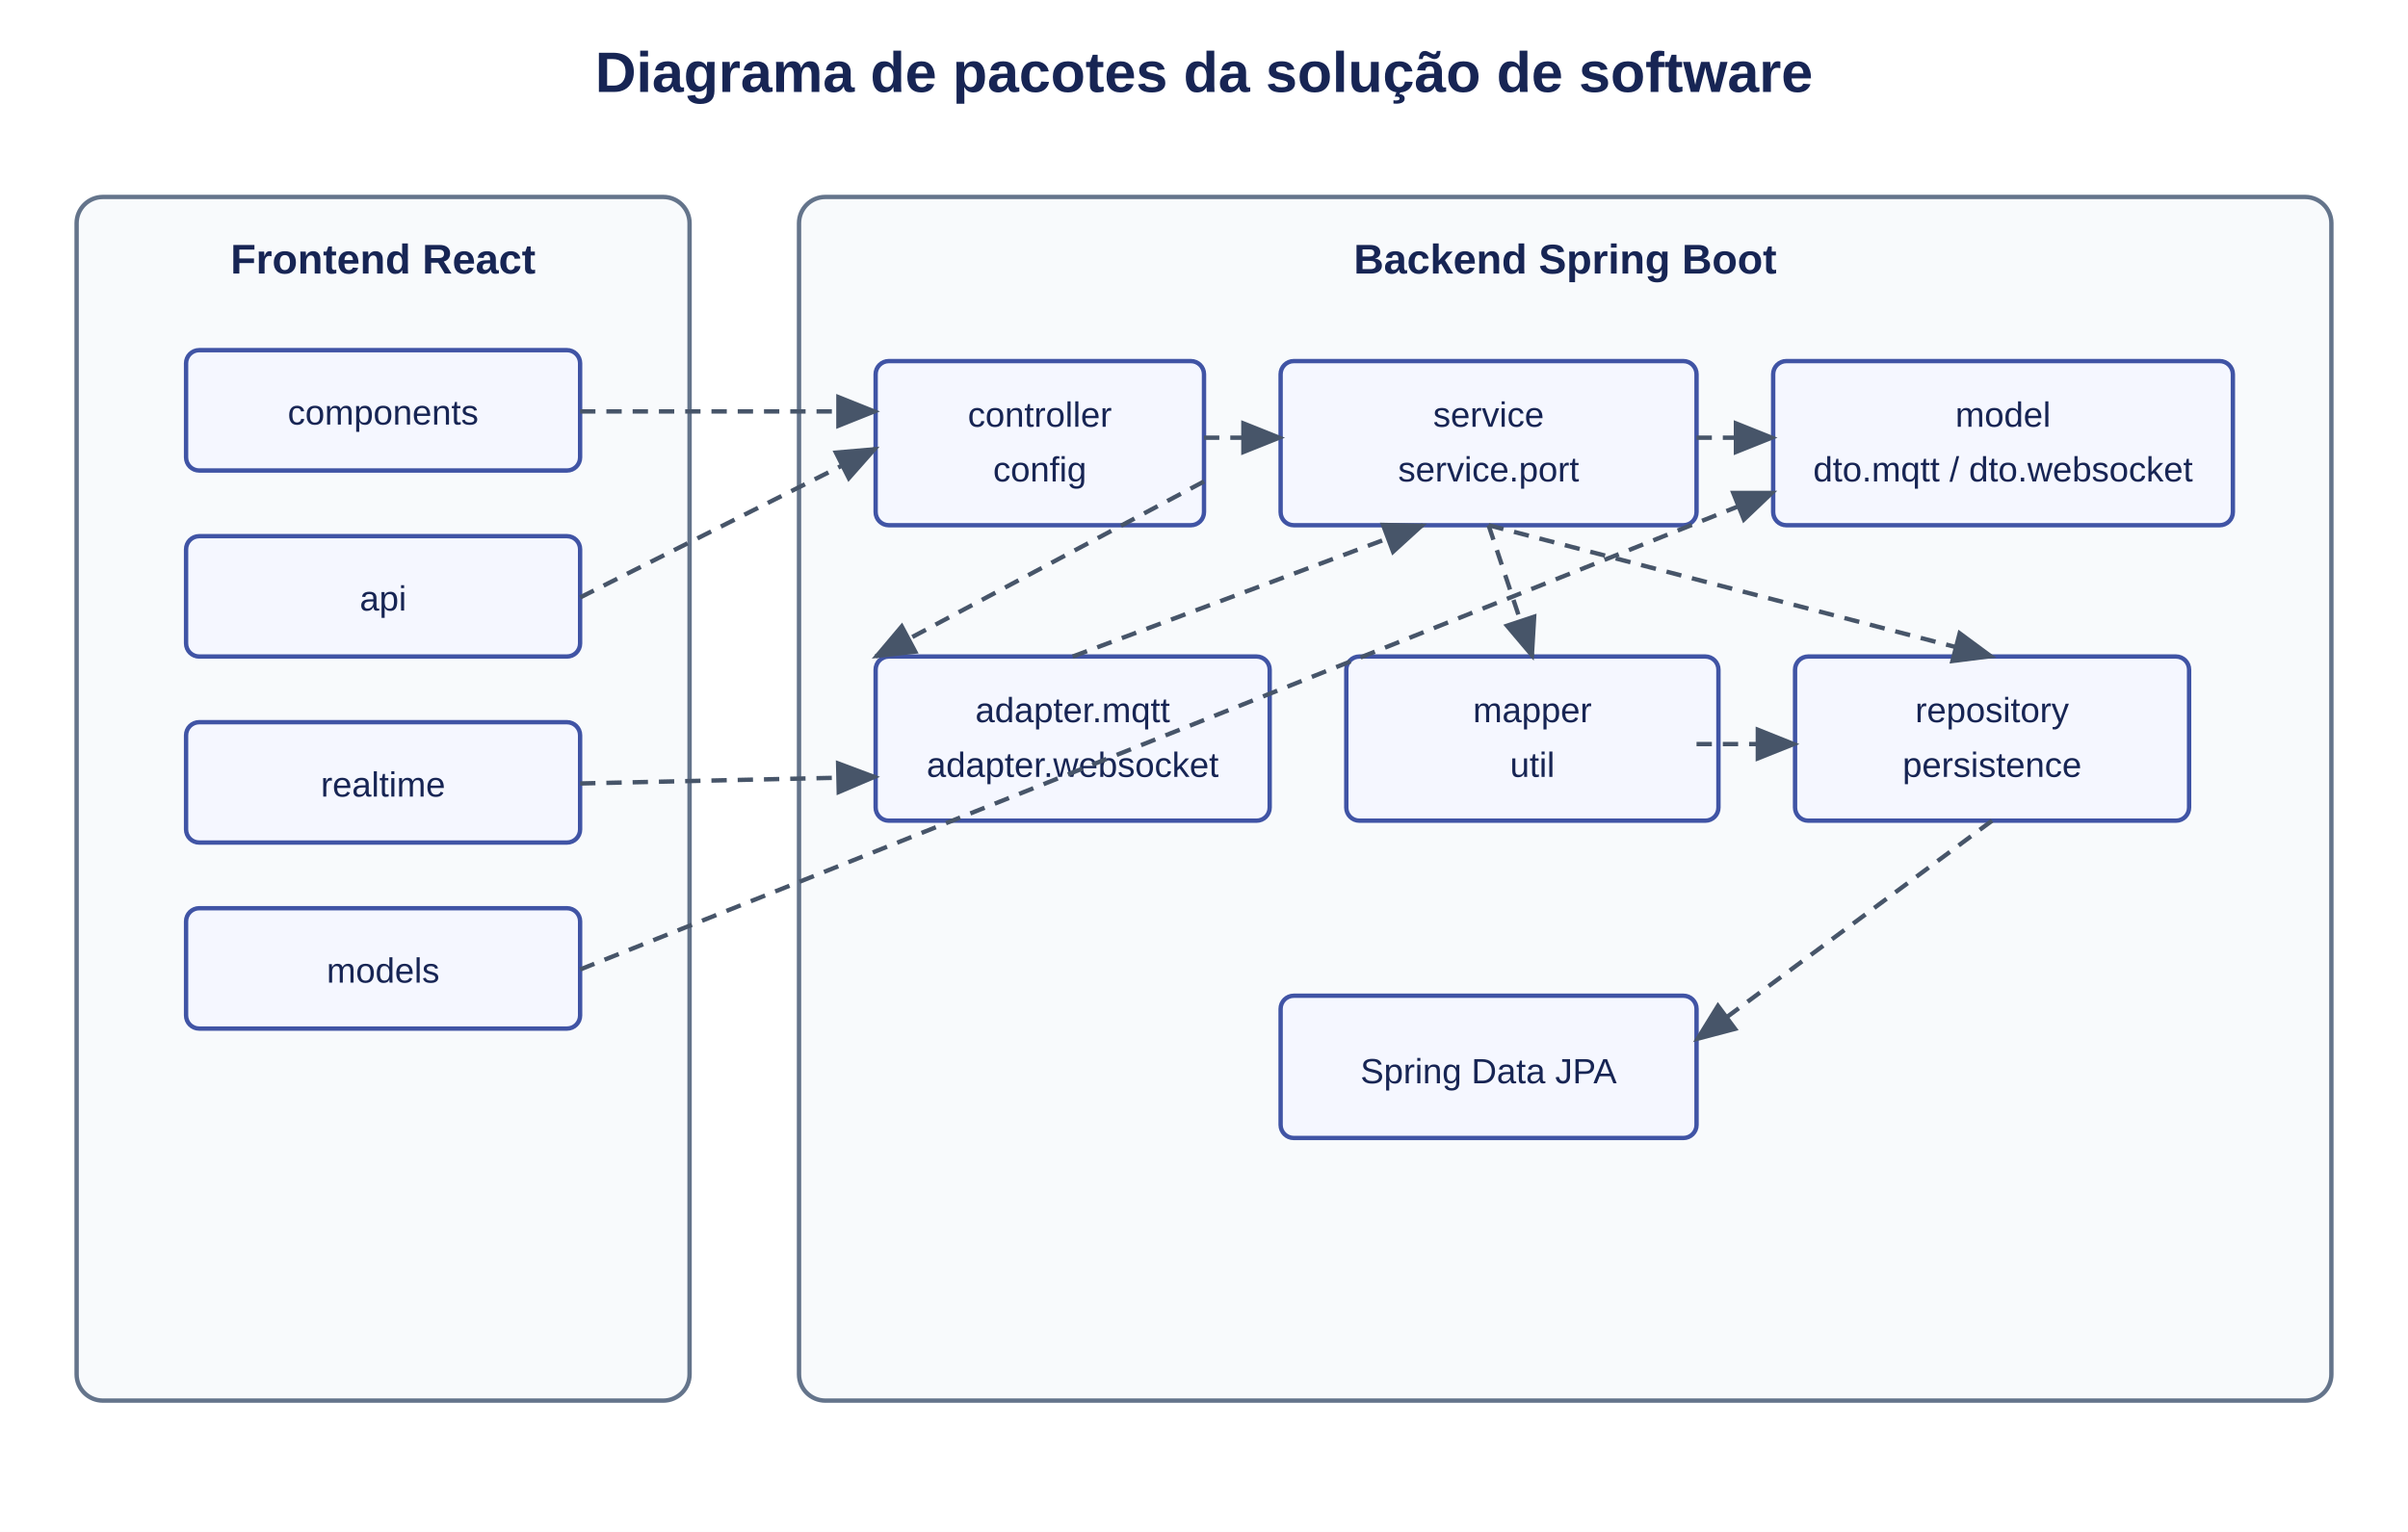
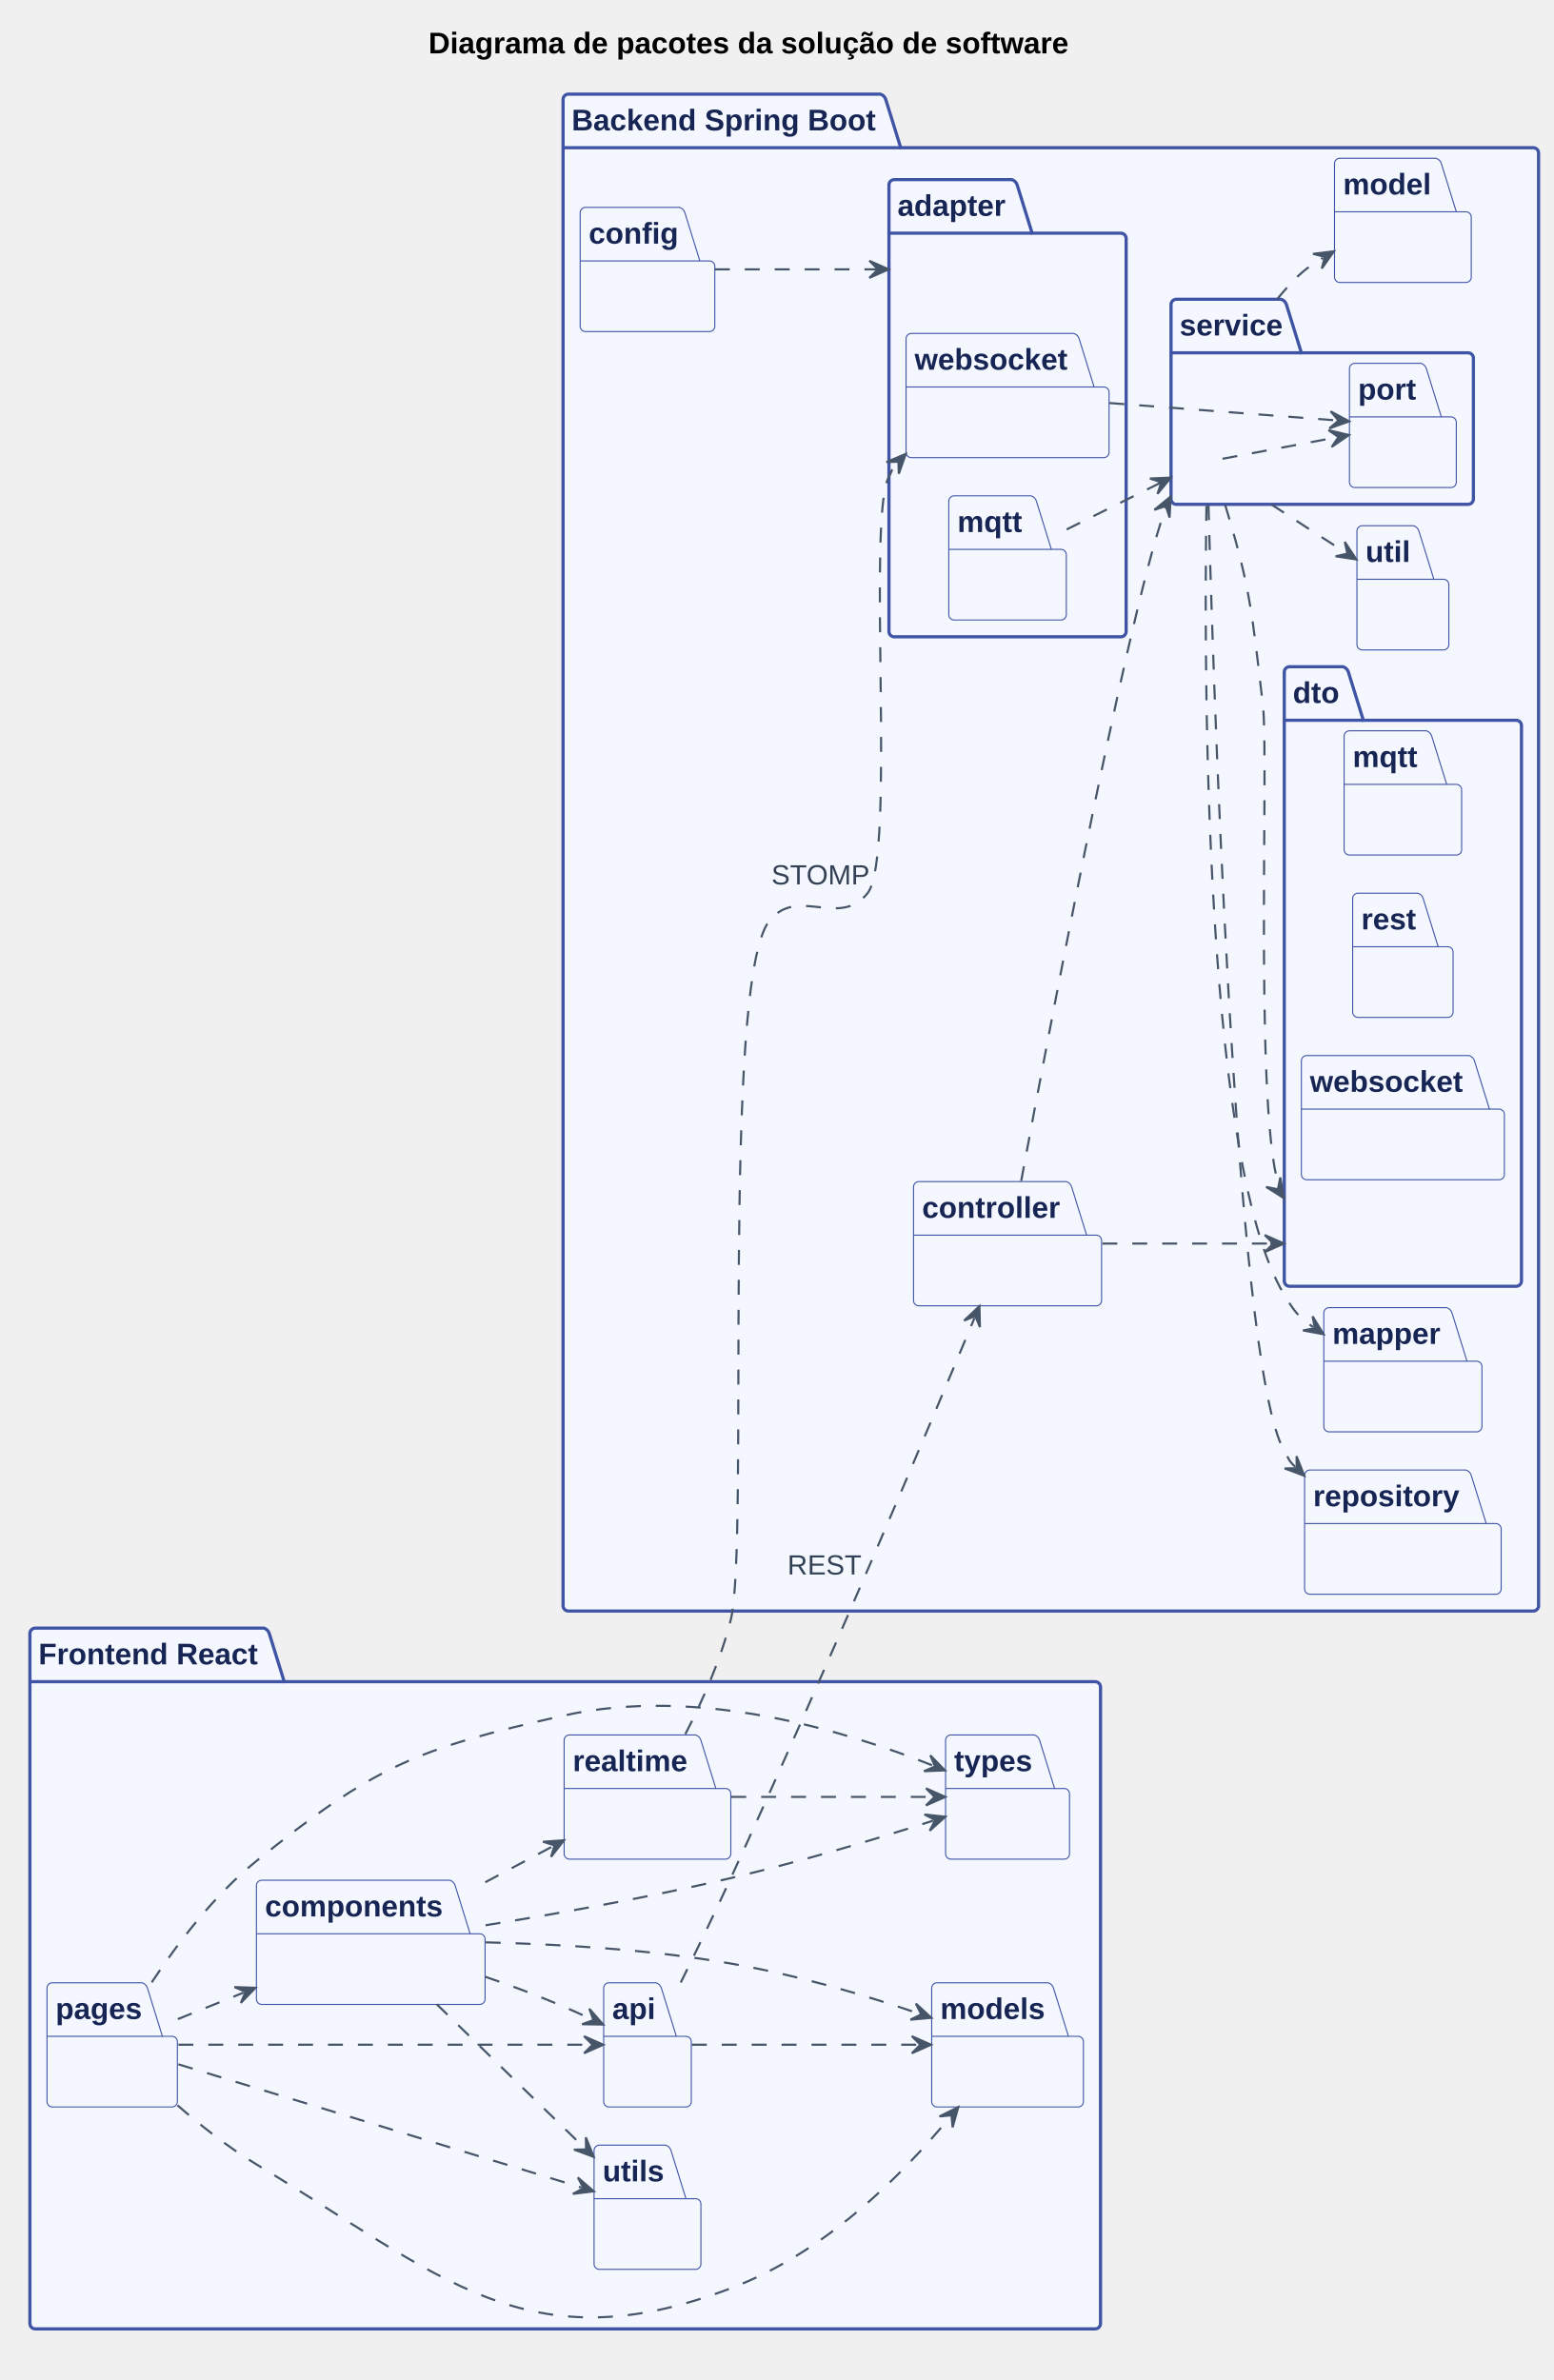
- <svg xmlns="http://www.w3.org/2000/svg" width="1100" height="700" viewBox="0 0 1100 700" role="img" aria-labelledby="title desc">
-   <defs>
-     <marker id="arrow" markerWidth="10" markerHeight="8" refX="9" refY="4" orient="auto">
-       <path d="M0,0 L10,4 L0,8 z" fill="#475569" />
-     </marker>
-   </defs>
-   <style>text{font:16px Arial,sans-serif;fill:#172554}.title{font-size:26px;font-weight:bold}.group{fill:#f8fafc;stroke:#64748b;stroke-width:2}.box{fill:#f5f7ff;stroke:#4054a5;stroke-width:2}.line{stroke:#475569;stroke-width:2;stroke-dasharray:7 5;fill:none;marker-end:url(#arrow)}.head{font-weight:bold;font-size:19px}</style>
-   <rect width="1100" height="700" fill="white" />
-   <text class="title" x="550" y="42" text-anchor="middle">Diagrama de pacotes da solução de software</text>
-   <rect class="group" x="35" y="90" width="280" height="550" rx="12" />
-   <text class="head" x="175" y="125" text-anchor="middle">Frontend React</text>
-   <rect class="box" x="85" y="160" width="180" height="55" rx="6" />
-   <text x="175" y="194" text-anchor="middle">components</text>
-   <rect class="box" x="85" y="245" width="180" height="55" rx="6" />
-   <text x="175" y="279" text-anchor="middle">api</text>
-   <rect class="box" x="85" y="330" width="180" height="55" rx="6" />
-   <text x="175" y="364" text-anchor="middle">realtime</text>
-   <rect class="box" x="85" y="415" width="180" height="55" rx="6" />
-   <text x="175" y="449" text-anchor="middle">models</text>
-   <rect class="group" x="365" y="90" width="700" height="550" rx="12" />
-   <text class="head" x="715" y="125" text-anchor="middle">Backend Spring Boot</text>
-   <rect class="box" x="400" y="165" width="150" height="75" rx="6" />
-   <text x="475" y="195" text-anchor="middle">controller</text>
-   <text x="475" y="220" text-anchor="middle">config</text>
-   <rect class="box" x="585" y="165" width="190" height="75" rx="6" />
-   <text x="680" y="195" text-anchor="middle">service</text>
-   <text x="680" y="220" text-anchor="middle">service.port</text>
-   <rect class="box" x="810" y="165" width="210" height="75" rx="6" />
-   <text x="915" y="195" text-anchor="middle">model</text>
-   <text x="915" y="220" text-anchor="middle">dto.mqtt / dto.websocket</text>
-   <rect class="box" x="400" y="300" width="180" height="75" rx="6" />
-   <text x="490" y="330" text-anchor="middle">adapter.mqtt</text>
-   <text x="490" y="355" text-anchor="middle">adapter.websocket</text>
-   <rect class="box" x="615" y="300" width="170" height="75" rx="6" />
-   <text x="700" y="330" text-anchor="middle">mapper</text>
-   <text x="700" y="355" text-anchor="middle">util</text>
-   <rect class="box" x="820" y="300" width="180" height="75" rx="6" />
-   <text x="910" y="330" text-anchor="middle">repository</text>
-   <text x="910" y="355" text-anchor="middle">persistence</text>
-   <rect class="box" x="585" y="455" width="190" height="65" rx="6" />
-   <text x="680" y="495" text-anchor="middle">Spring Data JPA</text>
-   <path class="line" d="M265 188 L400 188" />
-   <path class="line" d="M265 273 L400 205" />
-   <path class="line" d="M265 358 L400 355" />
-   <path class="line" d="M265 443 L810 225" />
-   <path class="line" d="M550 200 L585 200" />
-   <path class="line" d="M775 200 L810 200" />
-   <path class="line" d="M680 240 L700 300" />
-   <path class="line" d="M680 240 L910 300" />
-   <path class="line" d="M490 300 L650 240" />
-   <path class="line" d="M775 340 L820 340" />
-   <path class="line" d="M910 375 L775 475" />
-   <path class="line" d="M550 220 L400 300" />
+ <svg xmlns="http://www.w3.org/2000/svg" contentStyleType="text/css" height="1114px" preserveAspectRatio="none" style="width:727px;height:1114px;background:#FFFFFF;" version="1.1" viewBox="0 0 727 1114" width="727px" zoomAndPan="magnify">
+   <defs />
+   <g>
+     <text fill="#000000" font-family="Arial" font-size="14" font-weight="bold" lengthAdjust="spacing" textLength="310" x="200.5" y="24.966">Diagrama de pacotes da solução de software</text>
+     <g id="cluster_frontend">
+       <path d="M16.5,762.068 L123.5,762.068 A3.75,3.75 0 0 1 126,764.568 L133,787.136 L512.5,787.136 A2.5,2.5 0 0 1 515,789.636 L515,1087.568 A2.5,2.5 0 0 1 512.5,1090.068 L16.5,1090.068 A2.5,2.5 0 0 1 14,1087.568 L14,764.568 A2.5,2.5 0 0 1 16.5,762.068 " fill="#F5F7FF" style="stroke:#4054A5;stroke-width:1.5;" />
+       <line style="stroke:#4054A5;stroke-width:1.5;" x1="14" x2="133" y1="787.136" y2="787.136" />
+       <text fill="#172554" font-family="Arial" font-size="14" font-weight="bold" lengthAdjust="spacing" textLength="106" x="18" y="779.034">Frontend React</text>
+     </g>
+     <g id="cluster_backend">
+       <path d="M266,44.068 L412,44.068 A3.75,3.75 0 0 1 414.5,46.568 L421.5,69.136 L717.5,69.136 A2.5,2.5 0 0 1 720,71.636 L720,751.568 A2.5,2.5 0 0 1 717.5,754.068 L266,754.068 A2.5,2.5 0 0 1 263.5,751.568 L263.5,46.568 A2.5,2.5 0 0 1 266,44.068 " fill="#F5F7FF" style="stroke:#4054A5;stroke-width:1.5;" />
+       <line style="stroke:#4054A5;stroke-width:1.5;" x1="263.5" x2="421.5" y1="69.136" y2="69.136" />
+       <text fill="#172554" font-family="Arial" font-size="14" font-weight="bold" lengthAdjust="spacing" textLength="145" x="267.5" y="61.034">Backend Spring Boot</text>
+     </g>
+     <g id="cluster_dto">
+       <path d="M603.5,312.068 L628.5,312.068 A3.75,3.75 0 0 1 631,314.568 L638,337.136 L709.5,337.136 A2.5,2.5 0 0 1 712,339.636 L712,599.568 A2.5,2.5 0 0 1 709.5,602.068 L603.5,602.068 A2.5,2.5 0 0 1 601,599.568 L601,314.568 A2.5,2.5 0 0 1 603.5,312.068 " fill="#F5F7FF" style="stroke:#4054A5;stroke-width:1.5;" />
+       <line style="stroke:#4054A5;stroke-width:1.5;" x1="601" x2="638" y1="337.136" y2="337.136" />
+       <text fill="#172554" font-family="Arial" font-size="14" font-weight="bold" lengthAdjust="spacing" textLength="24" x="605" y="329.034">dto</text>
+     </g>
+     <g id="cluster_service">
+       <path d="M550.5,140.068 L599.5,140.068 A3.75,3.75 0 0 1 602,142.568 L609,165.136 L687,165.136 A2.5,2.5 0 0 1 689.5,167.636 L689.5,233.568 A2.5,2.5 0 0 1 687,236.068 L550.5,236.068 A2.5,2.5 0 0 1 548,233.568 L548,142.568 A2.5,2.5 0 0 1 550.5,140.068 " fill="#F5F7FF" style="stroke:#4054A5;stroke-width:1.5;" />
+       <line style="stroke:#4054A5;stroke-width:1.5;" x1="548" x2="609" y1="165.136" y2="165.136" />
+       <text fill="#172554" font-family="Arial" font-size="14" font-weight="bold" lengthAdjust="spacing" textLength="48" x="552" y="157.034">service</text>
+     </g>
+     <g id="cluster_adapter">
+       <path d="M418.5,84.068 L473.5,84.068 A3.75,3.75 0 0 1 476,86.568 L483,109.136 L524.5,109.136 A2.5,2.5 0 0 1 527,111.636 L527,295.568 A2.5,2.5 0 0 1 524.5,298.068 L418.5,298.068 A2.5,2.5 0 0 1 416,295.568 L416,86.568 A2.5,2.5 0 0 1 418.5,84.068 " fill="#F5F7FF" style="stroke:#4054A5;stroke-width:1.5;" />
+       <line style="stroke:#4054A5;stroke-width:1.5;" x1="416" x2="483" y1="109.136" y2="109.136" />
+       <text fill="#172554" font-family="Arial" font-size="14" font-weight="bold" lengthAdjust="spacing" textLength="54" x="420" y="101.034">adapter</text>
+     </g>
+     <path d="M122.5,880.068 L210.5,880.068 A3.75,3.75 0 0 1 213,882.568 L220,905.136 L224.5,905.136 A2.5,2.5 0 0 1 227,907.636 L227,935.704 A2.5,2.5 0 0 1 224.5,938.204 L122.5,938.204 A2.5,2.5 0 0 1 120,935.704 L120,882.568 A2.5,2.5 0 0 1 122.5,880.068 " fill="#F5F7FF" style="stroke:#4054A5;stroke-width:0.5;" />
+     <line style="stroke:#4054A5;stroke-width:0.5;" x1="120" x2="220" y1="905.136" y2="905.136" />
+     <text fill="#172554" font-family="Arial" font-size="14" font-weight="bold" lengthAdjust="spacing" textLength="87" x="124" y="897.034">components</text>
+     <path d="M24.5,928.068 L66.5,928.068 A3.75,3.75 0 0 1 69,930.568 L76,953.136 L80.5,953.136 A2.5,2.5 0 0 1 83,955.636 L83,983.704 A2.5,2.5 0 0 1 80.5,986.204 L24.5,986.204 A2.5,2.5 0 0 1 22,983.704 L22,930.568 A2.5,2.5 0 0 1 24.5,928.068 " fill="#F5F7FF" style="stroke:#4054A5;stroke-width:0.5;" />
+     <line style="stroke:#4054A5;stroke-width:0.5;" x1="22" x2="76" y1="953.136" y2="953.136" />
+     <text fill="#172554" font-family="Arial" font-size="14" font-weight="bold" lengthAdjust="spacing" textLength="41" x="26" y="945.034">pages</text>
+     <path d="M285,928.068 L307,928.068 A3.75,3.75 0 0 1 309.5,930.568 L316.5,953.136 L321,953.136 A2.5,2.5 0 0 1 323.5,955.636 L323.5,983.704 A2.5,2.5 0 0 1 321,986.204 L285,986.204 A2.5,2.5 0 0 1 282.5,983.704 L282.5,930.568 A2.5,2.5 0 0 1 285,928.068 " fill="#F5F7FF" style="stroke:#4054A5;stroke-width:0.5;" />
+     <line style="stroke:#4054A5;stroke-width:0.5;" x1="282.5" x2="316.5" y1="953.136" y2="953.136" />
+     <text fill="#172554" font-family="Arial" font-size="14" font-weight="bold" lengthAdjust="spacing" textLength="21" x="286.5" y="945.034">api</text>
+     <path d="M266.5,812.068 L325.5,812.068 A3.75,3.75 0 0 1 328,814.568 L335,837.136 L339.5,837.136 A2.5,2.5 0 0 1 342,839.636 L342,867.704 A2.5,2.5 0 0 1 339.5,870.204 L266.5,870.204 A2.5,2.5 0 0 1 264,867.704 L264,814.568 A2.5,2.5 0 0 1 266.5,812.068 " fill="#F5F7FF" style="stroke:#4054A5;stroke-width:0.5;" />
+     <line style="stroke:#4054A5;stroke-width:0.5;" x1="264" x2="335" y1="837.136" y2="837.136" />
+     <text fill="#172554" font-family="Arial" font-size="14" font-weight="bold" lengthAdjust="spacing" textLength="58" x="268" y="829.034">realtime</text>
+     <path d="M438.5,928.068 L490.5,928.068 A3.75,3.75 0 0 1 493,930.568 L500,953.136 L504.5,953.136 A2.5,2.5 0 0 1 507,955.636 L507,983.704 A2.5,2.5 0 0 1 504.5,986.204 L438.5,986.204 A2.5,2.5 0 0 1 436,983.704 L436,930.568 A2.5,2.5 0 0 1 438.5,928.068 " fill="#F5F7FF" style="stroke:#4054A5;stroke-width:0.5;" />
+     <line style="stroke:#4054A5;stroke-width:0.5;" x1="436" x2="500" y1="953.136" y2="953.136" />
+     <text fill="#172554" font-family="Arial" font-size="14" font-weight="bold" lengthAdjust="spacing" textLength="51" x="440" y="945.034">models</text>
+     <path d="M445,812.068 L484,812.068 A3.75,3.75 0 0 1 486.5,814.568 L493.5,837.136 L498,837.136 A2.5,2.5 0 0 1 500.5,839.636 L500.5,867.704 A2.5,2.5 0 0 1 498,870.204 L445,870.204 A2.5,2.5 0 0 1 442.5,867.704 L442.5,814.568 A2.5,2.5 0 0 1 445,812.068 " fill="#F5F7FF" style="stroke:#4054A5;stroke-width:0.5;" />
+     <line style="stroke:#4054A5;stroke-width:0.5;" x1="442.5" x2="493.5" y1="837.136" y2="837.136" />
+     <text fill="#172554" font-family="Arial" font-size="14" font-weight="bold" lengthAdjust="spacing" textLength="38" x="446.5" y="829.034">types</text>
+     <path d="M280.5,1004.068 L311.5,1004.068 A3.75,3.75 0 0 1 314,1006.568 L321,1029.136 L325.5,1029.136 A2.5,2.5 0 0 1 328,1031.636 L328,1059.704 A2.5,2.5 0 0 1 325.5,1062.204 L280.5,1062.204 A2.5,2.5 0 0 1 278,1059.704 L278,1006.568 A2.5,2.5 0 0 1 280.5,1004.068 " fill="#F5F7FF" style="stroke:#4054A5;stroke-width:0.5;" />
+     <line style="stroke:#4054A5;stroke-width:0.5;" x1="278" x2="321" y1="1029.136" y2="1029.136" />
+     <text fill="#172554" font-family="Arial" font-size="14" font-weight="bold" lengthAdjust="spacing" textLength="30" x="282" y="1021.034">utils</text>
+     <path d="M274,97.068 L318,97.068 A3.75,3.75 0 0 1 320.5,99.568 L327.5,122.136 L332,122.136 A2.5,2.5 0 0 1 334.5,124.636 L334.5,152.704 A2.5,2.5 0 0 1 332,155.204 L274,155.204 A2.5,2.5 0 0 1 271.5,152.704 L271.5,99.568 A2.5,2.5 0 0 1 274,97.068 " fill="#F5F7FF" style="stroke:#4054A5;stroke-width:0.5;" />
+     <line style="stroke:#4054A5;stroke-width:0.5;" x1="271.5" x2="327.5" y1="122.136" y2="122.136" />
+     <text fill="#172554" font-family="Arial" font-size="14" font-weight="bold" lengthAdjust="spacing" textLength="43" x="275.5" y="114.034">config</text>
+     <path d="M430,553.068 L499,553.068 A3.75,3.75 0 0 1 501.5,555.568 L508.5,578.136 L513,578.136 A2.5,2.5 0 0 1 515.5,580.636 L515.5,608.704 A2.5,2.5 0 0 1 513,611.204 L430,611.204 A2.5,2.5 0 0 1 427.5,608.704 L427.5,555.568 A2.5,2.5 0 0 1 430,553.068 " fill="#F5F7FF" style="stroke:#4054A5;stroke-width:0.5;" />
+     <line style="stroke:#4054A5;stroke-width:0.5;" x1="427.5" x2="508.5" y1="578.136" y2="578.136" />
+     <text fill="#172554" font-family="Arial" font-size="14" font-weight="bold" lengthAdjust="spacing" textLength="68" x="431.5" y="570.034">controller</text>
+     <path d="M627,74.068 L672,74.068 A3.75,3.75 0 0 1 674.5,76.568 L681.5,99.136 L686,99.136 A2.5,2.5 0 0 1 688.5,101.636 L688.5,129.704 A2.5,2.5 0 0 1 686,132.204 L627,132.204 A2.5,2.5 0 0 1 624.5,129.704 L624.5,76.568 A2.5,2.5 0 0 1 627,74.068 " fill="#F5F7FF" style="stroke:#4054A5;stroke-width:0.5;" />
+     <line style="stroke:#4054A5;stroke-width:0.5;" x1="624.5" x2="681.5" y1="99.136" y2="99.136" />
+     <text fill="#172554" font-family="Arial" font-size="14" font-weight="bold" lengthAdjust="spacing" textLength="44" x="628.5" y="91.034">model</text>
+     <path d="M613,688.068 L686,688.068 A3.75,3.75 0 0 1 688.5,690.568 L695.5,713.136 L700,713.136 A2.5,2.5 0 0 1 702.5,715.636 L702.5,743.704 A2.5,2.5 0 0 1 700,746.204 L613,746.204 A2.5,2.5 0 0 1 610.5,743.704 L610.5,690.568 A2.5,2.5 0 0 1 613,688.068 " fill="#F5F7FF" style="stroke:#4054A5;stroke-width:0.5;" />
+     <line style="stroke:#4054A5;stroke-width:0.5;" x1="610.5" x2="695.5" y1="713.136" y2="713.136" />
+     <text fill="#172554" font-family="Arial" font-size="14" font-weight="bold" lengthAdjust="spacing" textLength="72" x="614.5" y="705.034">repository</text>
+     <path d="M622,612.068 L677,612.068 A3.75,3.75 0 0 1 679.5,614.568 L686.5,637.136 L691,637.136 A2.5,2.5 0 0 1 693.5,639.636 L693.5,667.704 A2.5,2.5 0 0 1 691,670.204 L622,670.204 A2.5,2.5 0 0 1 619.5,667.704 L619.5,614.568 A2.5,2.5 0 0 1 622,612.068 " fill="#F5F7FF" style="stroke:#4054A5;stroke-width:0.5;" />
+     <line style="stroke:#4054A5;stroke-width:0.5;" x1="619.5" x2="686.5" y1="637.136" y2="637.136" />
+     <text fill="#172554" font-family="Arial" font-size="14" font-weight="bold" lengthAdjust="spacing" textLength="54" x="623.5" y="629.034">mapper</text>
+     <path d="M637.5,246.068 L661.5,246.068 A3.75,3.75 0 0 1 664,248.568 L671,271.136 L675.5,271.136 A2.5,2.5 0 0 1 678,273.636 L678,301.704 A2.5,2.5 0 0 1 675.5,304.204 L637.5,304.204 A2.5,2.5 0 0 1 635,301.704 L635,248.568 A2.5,2.5 0 0 1 637.5,246.068 " fill="#F5F7FF" style="stroke:#4054A5;stroke-width:0.5;" />
+     <line style="stroke:#4054A5;stroke-width:0.5;" x1="635" x2="671" y1="271.136" y2="271.136" />
+     <text fill="#172554" font-family="Arial" font-size="14" font-weight="bold" lengthAdjust="spacing" textLength="23" x="639" y="263.034">util</text>
+     <path d="M631.5,342.068 L667.5,342.068 A3.75,3.75 0 0 1 670,344.568 L677,367.136 L681.5,367.136 A2.5,2.5 0 0 1 684,369.636 L684,397.704 A2.5,2.5 0 0 1 681.5,400.204 L631.5,400.204 A2.5,2.5 0 0 1 629,397.704 L629,344.568 A2.5,2.5 0 0 1 631.5,342.068 " fill="#F5F7FF" style="stroke:#4054A5;stroke-width:0.5;" />
+     <line style="stroke:#4054A5;stroke-width:0.5;" x1="629" x2="677" y1="367.136" y2="367.136" />
+     <text fill="#172554" font-family="Arial" font-size="14" font-weight="bold" lengthAdjust="spacing" textLength="35" x="633" y="359.034">mqtt</text>
+     <path d="M635.5,418.068 L663.5,418.068 A3.75,3.75 0 0 1 666,420.568 L673,443.136 L677.5,443.136 A2.5,2.5 0 0 1 680,445.636 L680,473.704 A2.5,2.5 0 0 1 677.5,476.204 L635.5,476.204 A2.5,2.5 0 0 1 633,473.704 L633,420.568 A2.5,2.5 0 0 1 635.5,418.068 " fill="#F5F7FF" style="stroke:#4054A5;stroke-width:0.5;" />
+     <line style="stroke:#4054A5;stroke-width:0.5;" x1="633" x2="673" y1="443.136" y2="443.136" />
+     <text fill="#172554" font-family="Arial" font-size="14" font-weight="bold" lengthAdjust="spacing" textLength="27" x="637" y="435.034">rest</text>
+     <path d="M611.5,494.068 L687.5,494.068 A3.75,3.75 0 0 1 690,496.568 L697,519.136 L701.5,519.136 A2.5,2.5 0 0 1 704,521.636 L704,549.704 A2.5,2.5 0 0 1 701.5,552.204 L611.5,552.204 A2.5,2.5 0 0 1 609,549.704 L609,496.568 A2.5,2.5 0 0 1 611.5,494.068 " fill="#F5F7FF" style="stroke:#4054A5;stroke-width:0.5;" />
+     <line style="stroke:#4054A5;stroke-width:0.5;" x1="609" x2="697" y1="519.136" y2="519.136" />
+     <text fill="#172554" font-family="Arial" font-size="14" font-weight="bold" lengthAdjust="spacing" textLength="75" x="613" y="511.034">websocket</text>
+     <path d="M634,170.068 L665,170.068 A3.75,3.75 0 0 1 667.5,172.568 L674.5,195.136 L679,195.136 A2.5,2.5 0 0 1 681.5,197.636 L681.5,225.704 A2.5,2.5 0 0 1 679,228.204 L634,228.204 A2.5,2.5 0 0 1 631.5,225.704 L631.5,172.568 A2.5,2.5 0 0 1 634,170.068 " fill="#F5F7FF" style="stroke:#4054A5;stroke-width:0.5;" />
+     <line style="stroke:#4054A5;stroke-width:0.5;" x1="631.5" x2="674.5" y1="195.136" y2="195.136" />
+     <text fill="#172554" font-family="Arial" font-size="14" font-weight="bold" lengthAdjust="spacing" textLength="30" x="635.5" y="187.034">port</text>
+     <path d="M446.5,232.068 L482.5,232.068 A3.75,3.75 0 0 1 485,234.568 L492,257.136 L496.5,257.136 A2.5,2.5 0 0 1 499,259.636 L499,287.704 A2.5,2.5 0 0 1 496.5,290.204 L446.5,290.204 A2.5,2.5 0 0 1 444,287.704 L444,234.568 A2.5,2.5 0 0 1 446.5,232.068 " fill="#F5F7FF" style="stroke:#4054A5;stroke-width:0.5;" />
+     <line style="stroke:#4054A5;stroke-width:0.5;" x1="444" x2="492" y1="257.136" y2="257.136" />
+     <text fill="#172554" font-family="Arial" font-size="14" font-weight="bold" lengthAdjust="spacing" textLength="35" x="448" y="249.034">mqtt</text>
+     <path d="M426.5,156.068 L502.5,156.068 A3.75,3.75 0 0 1 505,158.568 L512,181.136 L516.5,181.136 A2.5,2.5 0 0 1 519,183.636 L519,211.704 A2.5,2.5 0 0 1 516.5,214.204 L426.5,214.204 A2.5,2.5 0 0 1 424,211.704 L424,158.568 A2.5,2.5 0 0 1 426.5,156.068 " fill="#F5F7FF" style="stroke:#4054A5;stroke-width:0.5;" />
+     <line style="stroke:#4054A5;stroke-width:0.5;" x1="424" x2="512" y1="181.136" y2="181.136" />
+     <text fill="#172554" font-family="Arial" font-size="14" font-weight="bold" lengthAdjust="spacing" textLength="75" x="428" y="173.034">websocket</text>
+     <polygon fill="#475569" points="282.264,947.626,275.779,940.214,277.727,945.525,272.416,947.473,282.264,947.626" style="stroke:#475569;stroke-width:1.0;" />
+     <path d="M227.055,925.251 C233.473,927.44 239.911,929.737 246,932.068 C258.231,936.749 266.192,940.181 276.82,945.105 " fill="none" style="stroke:#475569;stroke-width:1.0;stroke-dasharray:7.0,7.0;" />
+     <polygon fill="#475569" points="263.935,861.369,254.111,862.075,259.523,863.722,257.876,869.134,263.935,861.369" style="stroke:#475569;stroke-width:1.0;" />
+     <path d="M227.095,881.017 C239.443,874.432 247.072,870.363 258.641,864.193 " fill="none" style="stroke:#475569;stroke-width:1.0;stroke-dasharray:7.0,7.0;" />
+     <polygon fill="#475569" points="435.836,944.475,428.606,937.786,431.103,942.862,426.027,945.359,435.836,944.475" style="stroke:#475569;stroke-width:1.0;" />
+     <path d="M227.291,909.15 C260.446,909.957 303.981,912.402 342,919.068 C374.424,924.753 404.584,933.828 430.156,942.54 " fill="none" style="stroke:#475569;stroke-width:1.0;stroke-dasharray:7.0,7.0;" />
+     <polygon fill="#475569" points="442.413,850.348,432.62,849.294,437.652,851.878,435.068,856.91,442.413,850.348" style="stroke:#475569;stroke-width:1.0;" />
+     <path d="M227.24,901.152 C260.376,895.802 303.908,888.082 342,879.068 C376.977,870.791 410.827,860.499 436.7,852.184 " fill="none" style="stroke:#475569;stroke-width:1.0;stroke-dasharray:7.0,7.0;" />
+     <polygon fill="#475569" points="277.84,1009.571,274.177,1000.429,274.256,1006.085,268.599,1006.164,277.84,1009.571" style="stroke:#475569;stroke-width:1.0;" />
+     <path d="M204.393,938.14 C226.769,959.902 252.682,985.104 273.539,1005.388 " fill="none" style="stroke:#475569;stroke-width:1.0;stroke-dasharray:7.0,7.0;" />
+     <polygon fill="#475569" points="282.292,957.068,273.292,953.068,277.292,957.068,273.292,961.068,282.292,957.068" style="stroke:#475569;stroke-width:1.0;" />
+     <path d="M83.475,957.068 C134.981,957.068 232.921,957.068 276.292,957.068 " fill="none" style="stroke:#475569;stroke-width:1.0;stroke-dasharray:7.0,7.0;" />
+     <polygon fill="#475569" points="448.445,986.255,439.625,990.637,445.257,990.106,445.788,995.738,448.445,986.255" style="stroke:#475569;stroke-width:1.0;" />
+     <path d="M83.082,985.435 C94.094,995.034 107.07,1005.282 120,1013.068 C207.363,1065.674 246.661,1107.263 342,1071.068 C386.471,1054.185 421.583,1018.708 444.62,990.877 " fill="none" style="stroke:#475569;stroke-width:1.0;stroke-dasharray:7.0,7.0;" />
+     <polygon fill="#475569" points="119.547,930.427,109.704,930.084,114.91,932.298,112.697,937.504,119.547,930.427" style="stroke:#475569;stroke-width:1.0;" />
+     <path d="M83.222,945.079 C94.236,940.636 101.521,937.698 113.983,932.672 " fill="none" style="stroke:#475569;stroke-width:1.0;stroke-dasharray:7.0,7.0;" />
+     <polygon fill="#475569" points="442.232,828.659,435.349,821.615,437.586,826.81,432.39,829.047,442.232,828.659" style="stroke:#475569;stroke-width:1.0;" />
+     <path d="M70.989,927.891 C82.999,909.742 100.296,886.922 120,871.068 C174.987,826.825 194.644,818.557 263.5,803.068 C326.952,788.795 396.668,810.523 436.657,826.44 " fill="none" style="stroke:#475569;stroke-width:1.0;stroke-dasharray:7.0,7.0;" />
+     <polygon fill="#475569" points="277.864,1025.686,270.427,1019.229,273.082,1024.224,268.087,1026.879,277.864,1025.686" style="stroke:#475569;stroke-width:1.0;" />
+     <path d="M83.475,966.235 C133.303,981.475 226.466,1009.967 272.126,1023.932 " fill="none" style="stroke:#475569;stroke-width:1.0;stroke-dasharray:7.0,7.0;" />
+     <polygon fill="#475569" points="458.346,611.349,451.19,618.115,456.421,615.963,458.573,621.195,458.346,611.349" style="stroke:#475569;stroke-width:1.0;" />
+     <path d="M318.569,927.955 C325.776,913.354 334.514,895.355 342,879.068 C386.698,781.822 433.719,670.381 456.036,616.886 " fill="none" style="stroke:#475569;stroke-width:1.0;stroke-dasharray:7.0,7.0;" />
+     <text fill="#334155" font-family="Arial" font-size="13" lengthAdjust="spacing" textLength="29" x="368.5" y="736.965">REST</text>
+     <polygon fill="#475569" points="423.873,212.467,414.789,216.274,420.443,216.106,420.611,221.76,423.873,212.467" style="stroke:#475569;stroke-width:1.0;" />
+     <path d="M320.721,811.698 C328.661,796.245 337.401,776.685 342,758.068 C350.726,722.741 337.256,459.472 360,431.068 C373.279,414.484 392.752,434.677 406,418.068 C419.529,401.107 405.474,242.038 416,223.068 C418.127,219.235 416.708,220.07 419.758,216.833 " fill="none" style="stroke:#475569;stroke-width:1.0;stroke-dasharray:7.0,7.0;" />
+     <text fill="#334155" font-family="Arial" font-size="13" lengthAdjust="spacing" textLength="44" x="361" y="413.965">STOMP</text>
+     <polygon fill="#475569" points="435.697,957.068,426.697,953.068,430.697,957.068,426.697,961.068,435.697,957.068" style="stroke:#475569;stroke-width:1.0;" />
+     <path d="M323.754,957.068 C351.319,957.068 395.75,957.068 429.697,957.068 " fill="none" style="stroke:#475569;stroke-width:1.0;stroke-dasharray:7.0,7.0;" />
+     <polygon fill="#475569" points="442.348,841.068,433.348,837.068,437.348,841.068,433.348,845.068,442.348,841.068" style="stroke:#475569;stroke-width:1.0;" />
+     <path d="M342.199,841.068 C372.729,841.068 408.828,841.068 436.348,841.068 " fill="none" style="stroke:#475569;stroke-width:1.0;stroke-dasharray:7.0,7.0;" />
+     <polygon fill="#475569" points="547.823,232.412,540.192,238.638,545.567,236.874,547.331,242.248,547.823,232.412" style="stroke:#475569;stroke-width:1.0;" />
+     <path d="M477.885,552.788 C485.208,513.323 498.985,440.3 512.807,373.565 C519.718,340.198 526.64,308.402 532.773,283.159 C535.839,270.537 538.708,259.554 541.279,250.831 C542.565,246.47 543.776,242.674 544.9,239.521 C545.463,237.944 546.003,236.528 546.52,235.283 C546.779,234.66 547.031,234.08 547.278,233.544 C547.402,233.276 547.523,233.019 547.644,232.773 C547.704,232.649 545.056,237.883 545.115,237.766 " fill="none" style="stroke:#475569;stroke-width:1.0;stroke-dasharray:7.0,7.0;" />
+     <polygon fill="#475569" points="600.853,582.068,591.853,578.068,595.853,582.068,591.853,586.068,600.853,582.068" style="stroke:#475569;stroke-width:1.0;" />
+     <path d="M515.868,582.068 C538.17,582.068 565.804,582.068 590.589,582.068 C593.687,582.068 596.74,582.068 599.733,582.068 C600.107,582.068 594.48,582.068 594.853,582.068 " fill="none" style="stroke:#475569;stroke-width:1.0;stroke-dasharray:7.0,7.0;" />
+     <polygon fill="#475569" points="624.228,117.634,614.45,118.814,619.935,120.198,618.552,125.683,624.228,117.634" style="stroke:#475569;stroke-width:1.0;" />
+     <path d="M597.719,139.99 C598.783,138.646 599.877,137.337 601,136.068 C607.452,128.78 610.757,125.679 619.077,120.71 " fill="none" style="stroke:#475569;stroke-width:1.0;stroke-dasharray:7.0,7.0;" />
+     <polygon fill="#475569" points="600.825,560.816,599.144,551.112,598.045,556.66,592.496,555.561,600.825,560.816" style="stroke:#475569;stroke-width:1.0;" />
+     <path d="M573.346,236.424 C573.394,236.581 573.442,236.738 573.49,236.895 C573.585,237.208 573.68,237.519 573.774,237.828 C573.963,238.447 574.148,239.059 574.331,239.665 C575.061,242.088 575.747,244.405 576.391,246.633 C577.681,251.09 578.807,255.189 579.804,259.055 C581.798,266.785 583.274,273.581 584.499,280.43 C586.951,294.127 588.402,308.037 591,330.068 C592.504,342.825 591.256,395.359 591.506,447.312 C591.631,473.289 592.13,499.12 593.536,519.761 C594.238,530.081 595.167,539.104 596.389,546.199 C597,549.746 597.684,552.812 598.45,555.316 C598.833,556.568 599.236,557.68 599.661,558.642 C599.873,559.123 600.091,559.567 600.314,559.971 C600.426,560.174 600.538,560.366 600.653,560.549 C600.71,560.64 597.431,555.743 597.489,555.83 " fill="none" style="stroke:#475569;stroke-width:1.0;stroke-dasharray:7.0,7.0;" />
+     <polygon fill="#475569" points="610.38,690.767,606.758,681.608,606.811,687.265,601.155,687.318,610.38,690.767" style="stroke:#475569;stroke-width:1.0;" />
+     <path d="M565.524,236.465 C565.534,236.807 565.543,237.153 565.553,237.502 C565.572,238.202 565.592,238.916 565.612,239.646 C565.653,241.105 565.696,242.624 565.74,244.201 C565.92,250.51 566.133,257.744 566.38,265.763 C566.876,281.802 567.513,300.983 568.299,322.182 C569.873,364.58 572.049,415.05 574.912,464.606 C580.638,563.717 589.11,659.17 601,679.068 C603.544,683.326 602.489,683.023 606.098,686.564 " fill="none" style="stroke:#475569;stroke-width:1.0;stroke-dasharray:7.0,7.0;" />
+     <polygon fill="#475569" points="631.27,203.619,621.686,201.35,626.356,204.542,623.163,209.212,631.27,203.619" style="stroke:#475569;stroke-width:1.0;" />
+     <path d="M572.101,214.734 C584.685,212.37 605.543,208.452 625.373,204.727 " fill="none" style="stroke:#475569;stroke-width:1.0;stroke-dasharray:7.0,7.0;" />
+     <polygon fill="#475569" points="619.42,624.516,614.255,616.13,615.295,621.69,609.735,622.73,619.42,624.516" style="stroke:#475569;stroke-width:1.0;" />
+     <path d="M564.574,236.773 C564.569,237.065 564.564,237.359 564.56,237.656 C564.542,238.843 564.524,240.074 564.506,241.347 C564.436,246.437 564.37,252.196 564.321,258.53 C564.223,271.199 564.188,286.168 564.304,302.689 C564.535,335.731 565.364,374.981 567.476,414.454 C571.699,493.4 581.051,573.235 601,606.068 C605.496,613.468 607.268,616.192 614.47,621.125 " fill="none" style="stroke:#475569;stroke-width:1.0;stroke-dasharray:7.0,7.0;" />
+     <polygon fill="#475569" points="634.742,261.855,629.315,253.637,630.53,259.161,625.005,260.376,634.742,261.855" style="stroke:#475569;stroke-width:1.0;" />
+     <path d="M594.98,236.11 C595.061,236.164 595.143,236.218 595.224,236.272 C595.875,236.701 596.524,237.129 597.17,237.554 C598.462,238.405 599.743,239.245 601,240.068 C612.103,247.333 619.495,252.105 629.688,258.623 " fill="none" style="stroke:#475569;stroke-width:1.0;stroke-dasharray:7.0,7.0;" />
+     <polygon fill="#475569" points="547.952,223.55,538.113,223.976,543.475,225.776,541.674,231.139,547.952,223.55" style="stroke:#475569;stroke-width:1.0;" />
+     <path d="M499.163,247.81 C508.861,242.988 519.938,237.48 530.111,232.421 C535.198,229.892 540.059,227.475 544.409,225.312 C545.497,224.771 546.553,224.246 547.572,223.739 C547.699,223.676 542.453,226.284 542.58,226.222 " fill="none" style="stroke:#475569;stroke-width:1.0;stroke-dasharray:7.0,7.0;" />
+     <polygon fill="#475569" points="631.363,197.221,622.694,192.547,626.377,196.84,622.084,200.523,631.363,197.221" style="stroke:#475569;stroke-width:1.0;" />
+     <path d="M519.152,188.637 C554.945,191.375 596.919,194.586 625.38,196.764 " fill="none" style="stroke:#475569;stroke-width:1.0;stroke-dasharray:7.0,7.0;" />
+     <polygon fill="#475569" points="415.84,126.068,406.84,122.068,410.84,126.068,406.84,130.068,415.84,126.068" style="stroke:#475569;stroke-width:1.0;" />
+     <path d="M334.539,126.068 C354.442,126.068 381.173,126.068 405.665,126.068 C408.726,126.068 411.753,126.068 414.727,126.068 C415.099,126.068 409.469,126.068 409.84,126.068 " fill="none" style="stroke:#475569;stroke-width:1.0;stroke-dasharray:7.0,7.0;" />
+   </g>
</svg>
